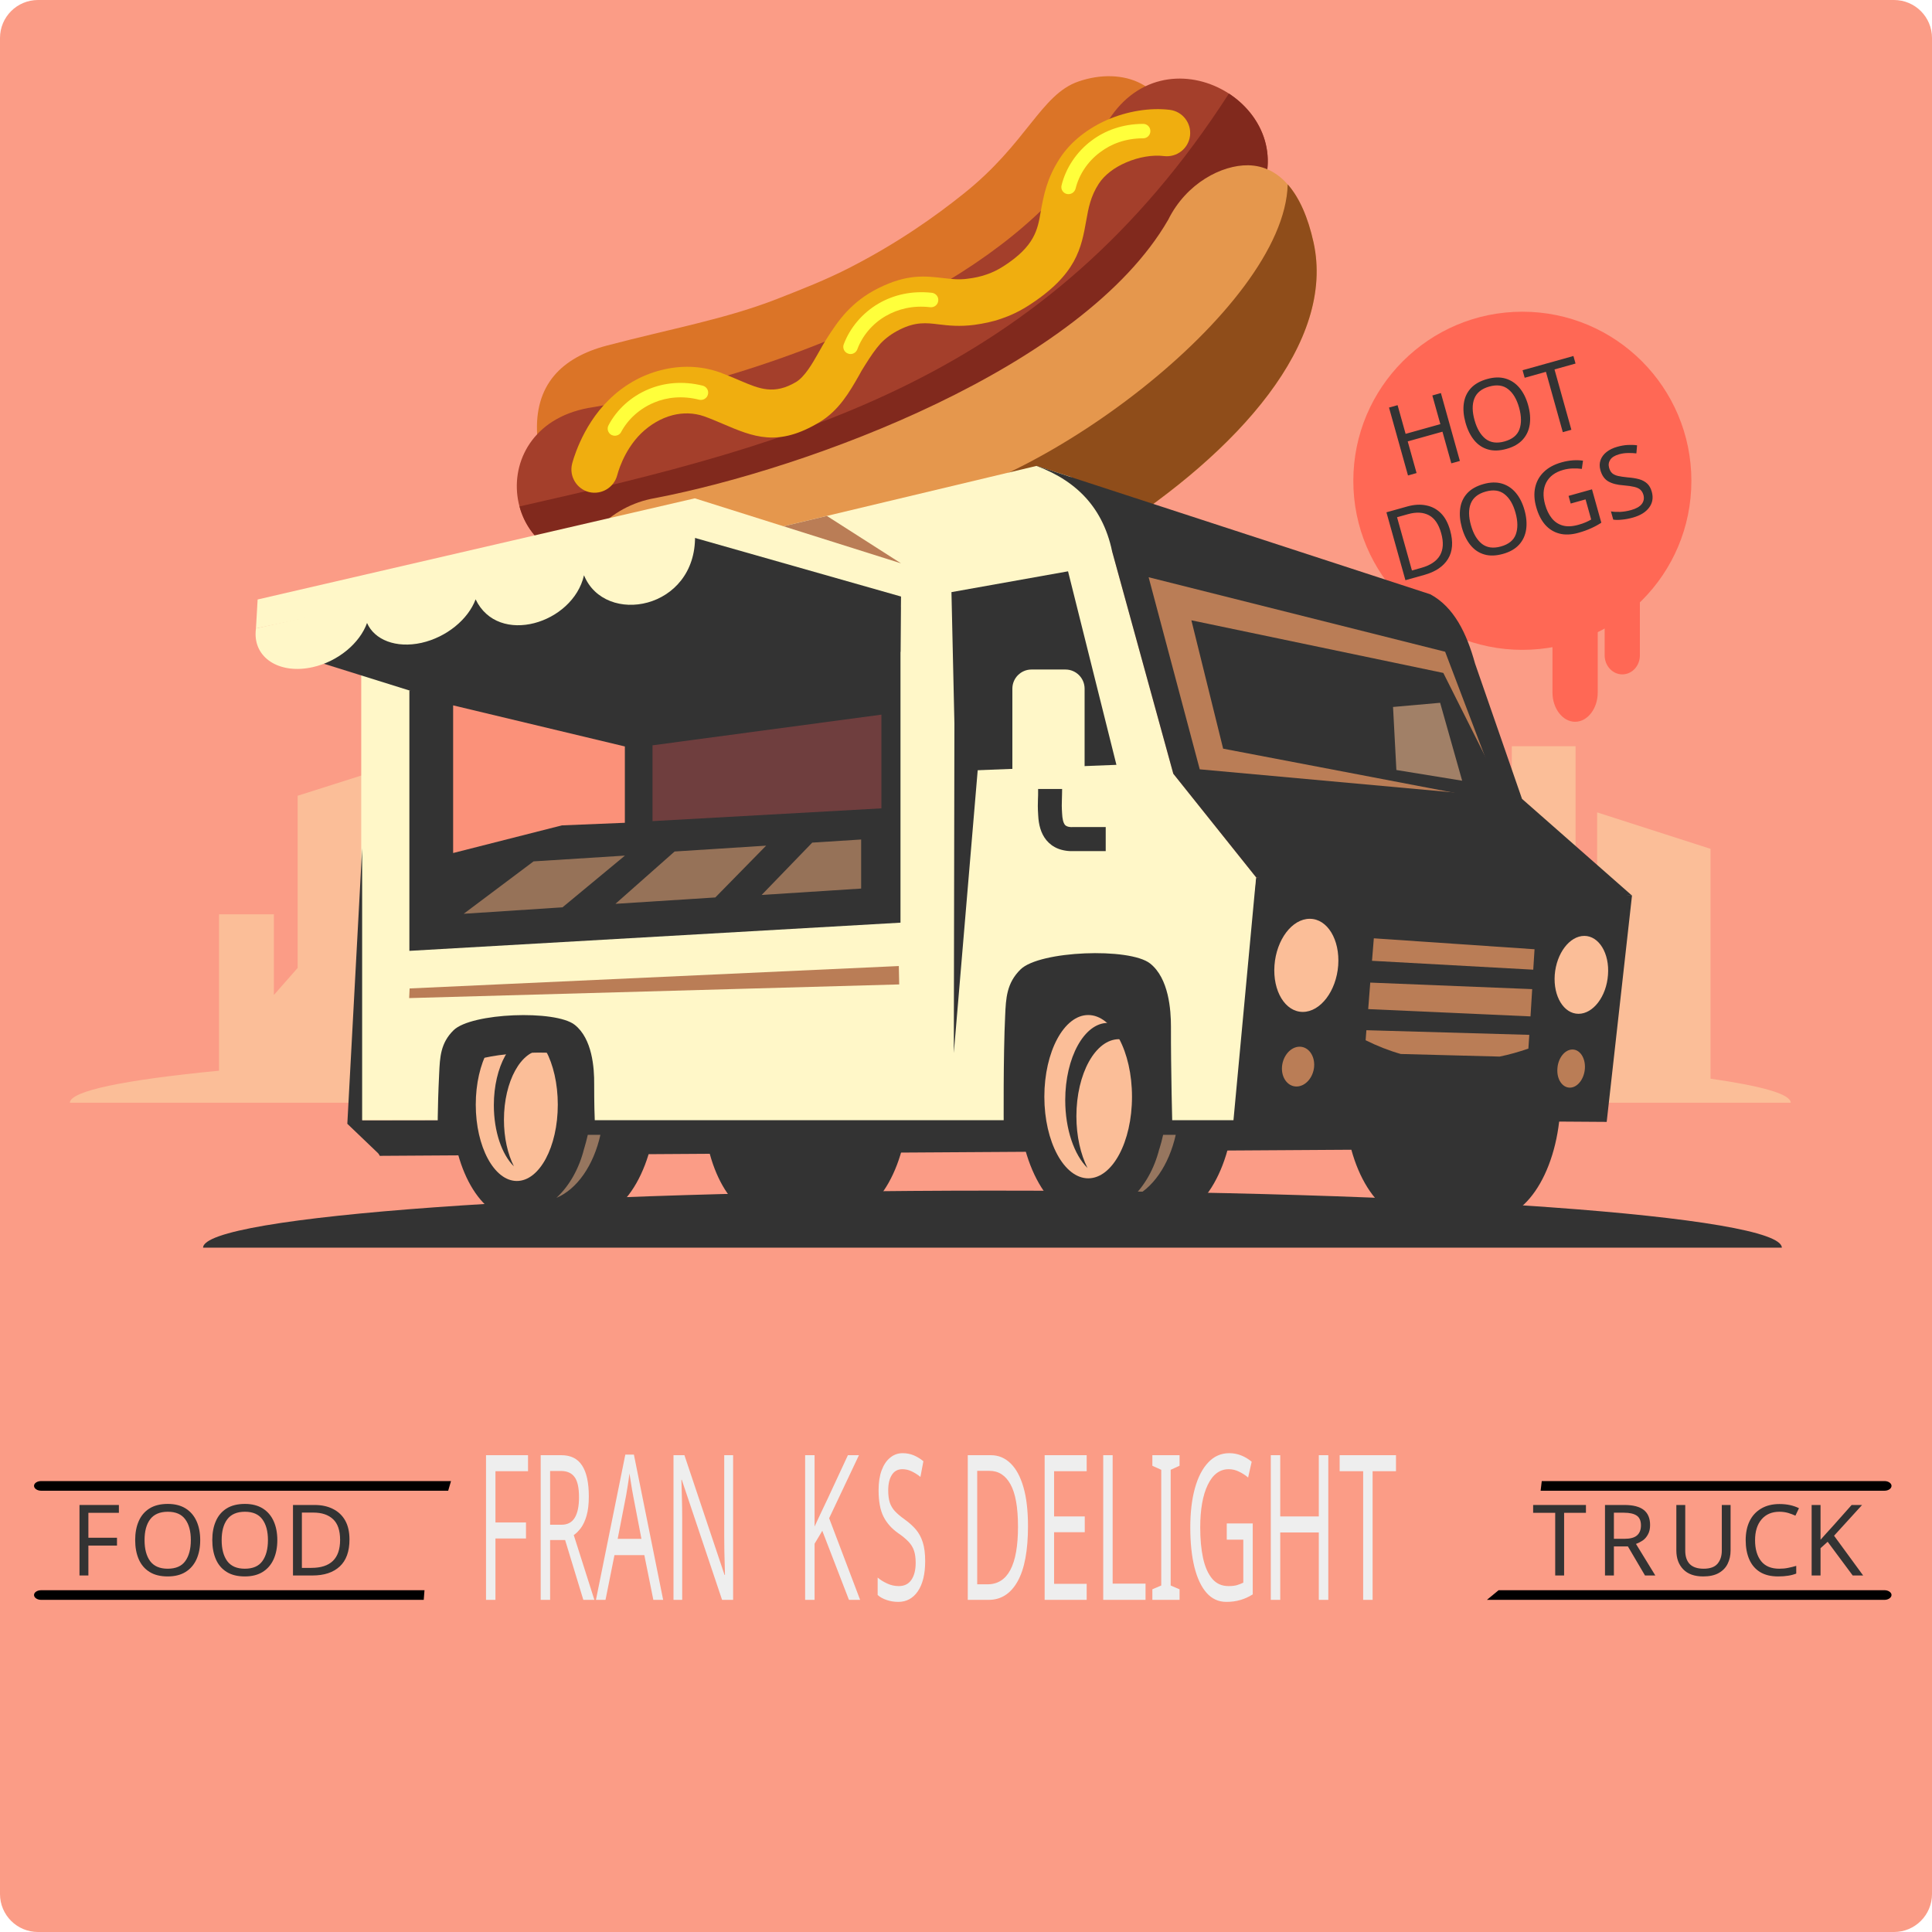
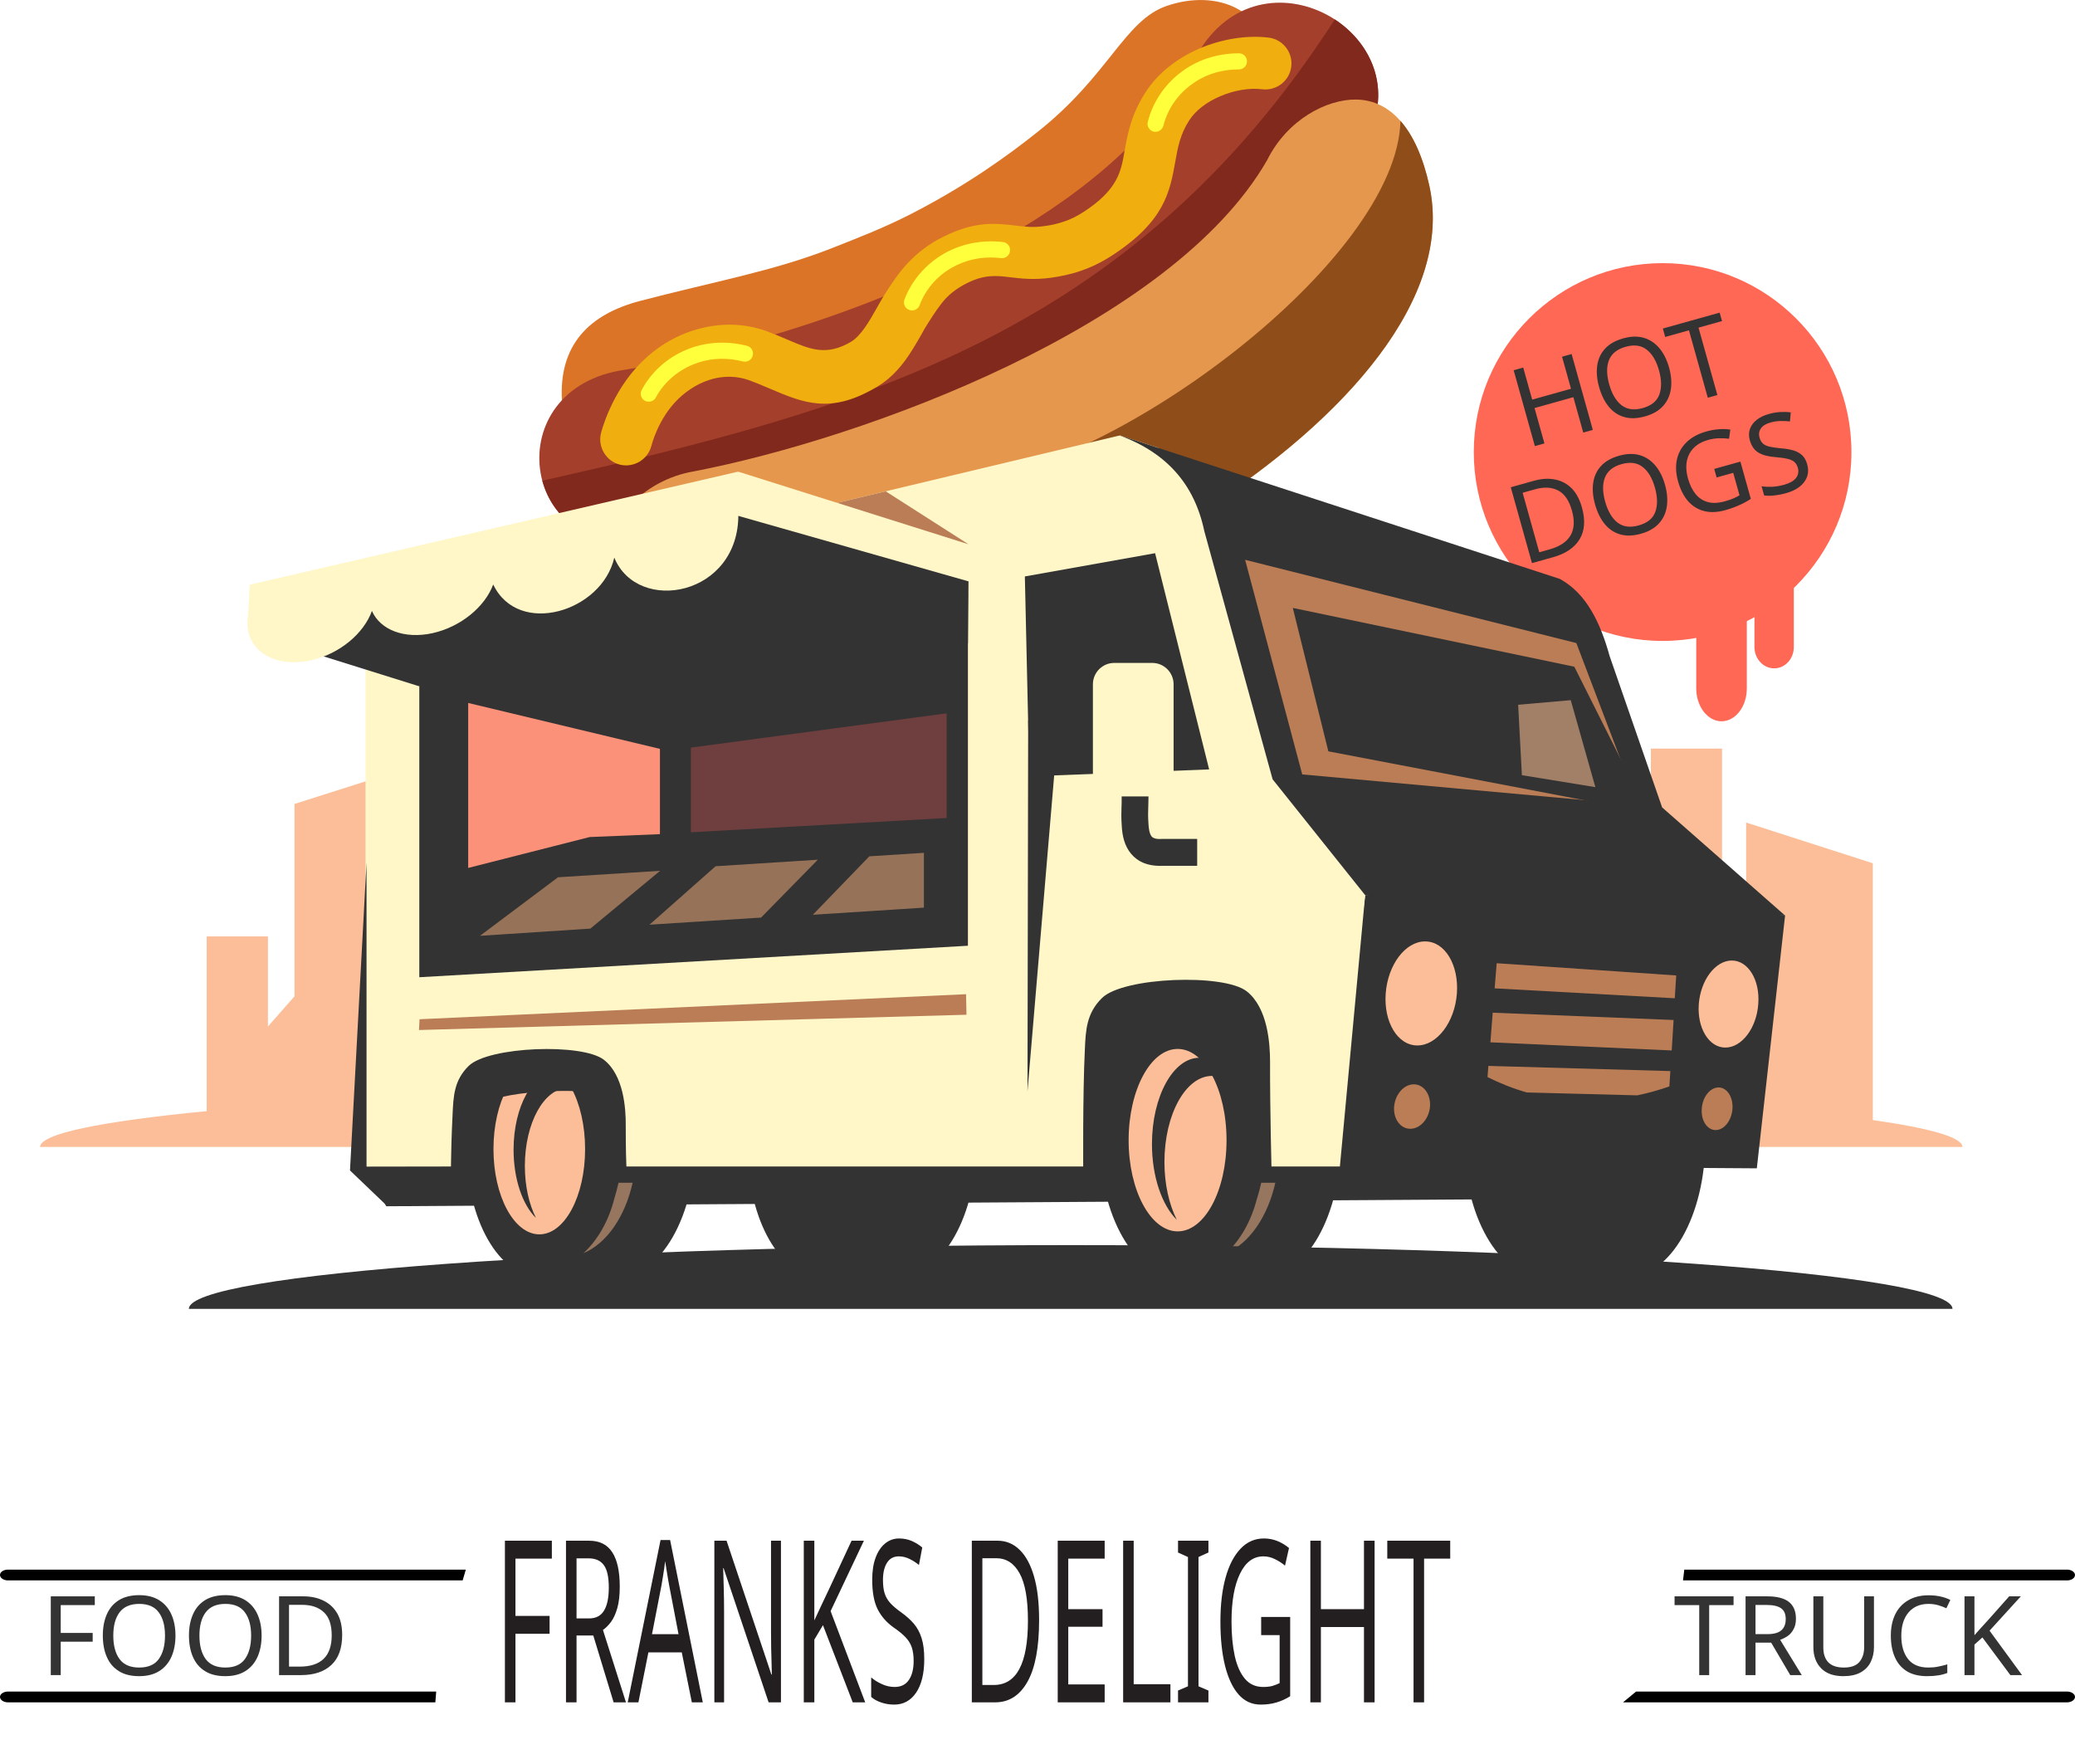
- <svg xmlns="http://www.w3.org/2000/svg" id="Layer_2" data-name="Layer 2" viewBox="0 0 254.37 254.37">
+ <svg xmlns="http://www.w3.org/2000/svg" id="Layer_2" data-name="Layer 2" viewBox="0 0 244.56 207.86">
  <defs>
    <style>
      .cls-1 {
-         letter-spacing: -.01em;
+         fill: #231f20;
+         font-family: Merriweather-Regular, Merriweather;
+         font-size: 26.67px;
      }

      .cls-2 {
+         letter-spacing: -.02em;
+       }
+ 
+       .cls-3 {
        fill: #e5974d;
      }

-       .cls-3 {
+       .cls-4 {
        fill: #ffff3b;
-       }
- 
-       .cls-4 {
-         fill: #fb9c86;
      }

      .cls-5 {
        fill: #f0ae0f;
      }

      .cls-6 {
        fill: #81291d;
      }

      .cls-7 {
        fill: #8f4d1a;
      }

      .cls-8 {
        fill: #db7427;
      }

      .cls-9 {
        fill: #a43f2b;
      }

      .cls-10 {
-         fill: #eee;
-         font-family: AdvocateSlabC65, 'Advocate Slab C65';
-         font-size: 26.67px;
+         fill: #fb9179;
+       }
+ 
+       .cls-10, .cls-11, .cls-12, .cls-13, .cls-14, .cls-15, .cls-16, .cls-17, .cls-18, .cls-19 {
+         fill-rule: evenodd;
      }

      .cls-11 {
-         font-family: AdvocateC55, 'Advocate C55';
-         font-size: 13px;
+         fill: #967258;
      }

-       .cls-11, .cls-12 {
+       .cls-12 {
+         fill: #96765f;
+       }
+ 
+       .cls-13 {
+         fill: #6f3e3e;
+       }
+ 
+       .cls-14 {
+         fill: #ff6855;
+       }
+ 
+       .cls-15, .cls-20 {
        fill: #333;
      }

-       .cls-13 {
-         fill: #fb9179;
-       }
- 
-       .cls-13, .cls-14, .cls-15, .cls-16, .cls-17, .cls-12, .cls-18, .cls-19, .cls-20, .cls-21 {
-         fill-rule: evenodd;
-       }
- 
-       .cls-14 {
-         fill: #967258;
-       }
- 
-       .cls-15 {
-         fill: #96765f;
-       }
- 
      .cls-16 {
-         fill: #6f3e3e;
+         fill: #ba7d56;
      }

      .cls-17 {
-         fill: #ff6855;
+         fill: #a18067;
      }

      .cls-18 {
-         fill: #ba7d56;
+         fill: #fff7c8;
      }

      .cls-19 {
-         fill: #a18067;
+         fill: #fbbe98;
      }

      .cls-20 {
-         fill: #fff7c8;
-       }
- 
-       .cls-21 {
-         fill: #fbbe98;
-       }
- 
-       .cls-22 {
-         letter-spacing: 0em;
-       }
- 
-       .cls-23 {
-         letter-spacing: 0em;
+         font-family: MerriweatherSans-Regular, 'Merriweather Sans';
+         font-size: 13px;
+         font-variation-settings: 'wght' 400;
      }
    </style>
  </defs>
  <g id="Layer_1-2" data-name="Layer 1">
-     <rect class="cls-4" width="254.37" height="254.37" rx="5" ry="5" />
-     <path class="cls-8" d="M70.73,57.34c-.44-6.71,3.27-10.29,9.17-11.84,8.56-2.25,15.64-3.49,22.49-6.17,3.15-1.24,6.34-2.47,9.56-4.13,6.22-3.19,11.17-6.69,14.91-9.69,8.35-6.64,10.18-13.08,15.13-14.78,5.83-2.02,12.12,.32,12.13,7.37,.05,32.57-79.91,68.54-83.38,39.24h0Z" />
-     <path class="cls-9" d="M80.23,73.54c-14.32,2.42-17.27-17.77-2.08-19.94,12.28-2.05,29.99-7.03,44.67-15.47,9.9-5.66,18.42-12.88,22.76-21.69,7.61-13.22,26.15-2.56,20.18,9.54-6.64,13.46-19.11,19.76-32.97,27.71-17.74,10.18-37.91,17.38-52.55,19.86h0Z" />
-     <path class="cls-6" d="M80.23,73.54c-6.49,1.1-10.64-2.44-11.83-6.86,37.01-8.37,69.27-16.89,93.4-54.36,4.22,2.76,6.71,8.05,3.95,13.66-6.64,13.46-19.11,19.76-32.97,27.71-17.74,10.18-37.91,17.38-52.55,19.86h0Z" />
-     <path class="cls-2" d="M75.91,76.78c-.3-5.17,4.32-10.18,10.34-11.2,20.16-3.88,56.29-17.11,67.56-36.65,2.39-4.83,7.07-7.22,10.52-7.17,4.24,.07,7.18,3.75,8.61,10.15,7.64,34.72-93.28,77.56-97.03,44.87h0Z" />
-     <path class="cls-7" d="M169.53,24.26c1.53,1.73,2.68,4.32,3.41,7.64,2.9,13.15-9.78,27.45-26.84,38.38-3.22-2.34-28.43-3.37-28.43-3.37,18.1-1.42,51.48-26.16,51.87-42.65h0Z" />
-     <path class="cls-5" d="M81.27,62.54c-.41,1.64-2.07,2.64-3.71,2.25-1.63-.41-2.64-2.07-2.24-3.71,0,0,1.17-4.85,4.83-8.42,1.91-1.9,4.32-3.29,6.9-3.93,2.51-.64,5.17-.61,7.73,.3,.92,.34,1.85,.73,2.75,1.12,2.47,1.05,4.39,1.86,7.29,.14,1.15-.71,2.12-2.39,2.96-3.88,.36-.63,.69-1.24,.93-1.61,.88-1.39,1.69-2.61,2.76-3.76,1.14-1.2,2.44-2.24,4.22-3.12,3.76-1.86,6.1-1.59,8.56-1.3,1.02,.12,2.05,.24,3.2,.07,.83-.1,1.63-.27,2.41-.54,.76-.25,1.51-.61,2.3-1.12,4.07-2.63,4.46-4.79,4.86-7.15,.39-2.13,.78-4.35,2.51-7.02,1.47-2.27,3.75-3.98,6.25-5.08,2.66-1.15,5.64-1.63,8.22-1.32,1.68,.2,2.88,1.73,2.68,3.41-.2,1.68-1.73,2.88-3.42,2.68-1.52-.19-3.35,.12-5.02,.85-1.49,.64-2.81,1.61-3.58,2.8-1.07,1.64-1.36,3.24-1.63,4.76-.66,3.71-1.27,7.17-7.57,11.24-1.25,.8-2.44,1.36-3.63,1.76-1.17,.41-2.34,.64-3.54,.81-1.93,.25-3.37,.1-4.76-.07-1.54-.19-2.98-.36-5.1,.71-1.05,.53-1.83,1.12-2.49,1.81-.69,.76-1.34,1.73-2.05,2.86-.34,.54-.58,.93-.8,1.36-1.24,2.17-2.63,4.59-5.15,6.12-5.52,3.34-8.71,1.98-12.83,.22-.71-.3-1.47-.63-2.41-.97-1.36-.47-2.78-.49-4.13-.15-1.52,.39-2.96,1.24-4.15,2.39-2.41,2.36-3.15,5.51-3.15,5.51h0Z" />
-     <path class="cls-21" d="M122.49,137.68c35.4,0,67.02,1.08,87.79,2.76v-33.48l14.93,4.8v30.26c6.76,.97,10.56,2.03,10.56,3.17H9.2c.02-1.56,7.25-3.02,19.64-4.22v-20.59h7.22v10.62l3.13-3.56v-22.67l11.61-3.69v38.29c19.52-1.07,44.48-1.69,71.69-1.69h0Zm76.56-39.43h8.39v20.79h-8.39v-20.79Z" />
-     <path class="cls-17" d="M200.44,41.04c12.28,0,22.25,9.96,22.25,22.27s-9.96,22.25-22.25,22.25-22.26-9.96-22.26-22.25,9.96-22.27,22.26-22.27h0Z" />
-     <path class="cls-12" d="M110.45,128.31c5.07,0,9.18,7.2,9.18,16.1s-4.02,15.91-9,16.08v.02h-.24l-8.81-.02h0c-.12,0-.24,.02-.37,.02-4.74,0-8.59-6.74-8.59-15.06s3.85-15.06,8.59-15.06c1.27,0,2.47,.49,3.56,1.36,1.56-2.15,3.52-3.42,5.68-3.42h0Z" />
-     <path class="cls-12" d="M153.35,128.31c5.07,0,9.18,7.2,9.18,16.1s-4.12,16.1-9.18,16.1-9.2-7.22-9.2-16.1,4.12-16.1,9.2-16.1h0Z" />
-     <path class="cls-12" d="M196.27,128.31c5.08,0,9.2,7.2,9.2,16.1s-4.12,16.1-9.2,16.1l-9.66-.02h0c-.13,0-.27,.02-.41,.02-5.07,0-9.18-7.22-9.18-16.1s4.12-16.1,9.18-16.1c1.86,0,3.59,.97,5.03,2.63,1.46-1.66,3.19-2.63,5.03-2.63h0Z" />
-     <path class="cls-12" d="M77.27,128.31c5.08,0,9.2,7.2,9.2,16.1s-4.12,16.1-9.2,16.1-9.18-7.22-9.18-16.1,4.12-16.1,9.18-16.1h0Z" />
-     <polygon class="cls-12" points="161.36 147.37 165.38 115.51 187.24 114.36 214.87 117.92 211.54 147.71 161.36 147.37" />
-     <polygon class="cls-12" points="200.95 147.25 47.56 147.49 50 152.18 197.46 151.25 200.95 147.25" />
-     <polygon class="cls-20" points="47.56 147.49 162.4 147.49 165.38 115.51 154.48 101.87 146.44 72.63 145.32 66.1 141 62.8 136.47 61.34 47.56 82.55 47.56 147.49" />
-     <path class="cls-12" d="M135.51,61.02l52.82,17.23c3.1,1.69,4.76,5.08,5.88,9.12l6.18,17.81,14.49,12.74-49.5-2.41-10.9-13.64-8.05-29.25c-1.32-6.3-5.32-9.79-10.93-11.61h0Z" />
-     <path class="cls-21" d="M208.59,123.22c1.93,0,3.34,2.3,3.12,5.13-.2,2.85-1.95,5.13-3.88,5.13s-3.34-2.29-3.13-5.13c.22-2.83,1.95-5.13,3.9-5.13h0Zm-36.14-2.25c2.32,0,3.98,2.75,3.74,6.13-.25,3.39-2.34,6.13-4.66,6.13s-3.98-2.75-3.73-6.13c.25-3.39,2.32-6.13,4.64-6.13h0Z" />
-     <polygon class="cls-18" points="157.96 101.29 151.23 76 190.27 85.81 197.52 104.89 157.96 101.29" />
-     <polygon class="cls-12" points="125.27 77.96 140.62 75.22 146.99 100.7 125.8 101.52 125.27 77.96" />
-     <path class="cls-20" d="M135.81,88.15h4.47c1.39,0,2.52,1.13,2.52,2.52v11.12c0,1.39-1.14,2.53-2.52,2.53h-4.47c-1.39,0-2.52-1.14-2.52-2.53v-11.12c0-1.39,1.13-2.52,2.52-2.52h0Z" />
-     <path class="cls-12" d="M139.84,103.87c0,.49-.02,.98-.03,1.42-.02,.53-.03,.92,.03,1.85,.03,.63,.14,1.17,.37,1.46,.19,.22,.56,.34,1.25,.29h4.12v3.17h-4.02c-1.81,.08-3-.49-3.79-1.44-.75-.92-1.02-2.07-1.08-3.27h0c-.07-1.03-.05-1.53-.03-2.17,.02-.27,.02-.58,.02-1.3h3.17Z" />
-     <polygon class="cls-12" points="53.9 90.92 53.9 125.19 118.56 121.48 118.56 79.93 53.9 90.92" />
-     <path class="cls-18" d="M180.88,123.54l-.24,2.96,21.23,1.17,.17-2.69-21.16-1.44Zm-.47,5.83l-.27,3.49,21.37,.96,.22-3.59-21.32-.86Zm-.51,6.27l-.1,1.32c1.51,.75,3.05,1.36,4.63,1.81l13.01,.34c1.25-.25,2.51-.61,3.79-1.05l.12-1.81-21.45-.61Z" />
-     <path class="cls-12" d="M57.63,149.11s-.05-2.83,.19-7.74c.1-2.17,.17-4.03,1.9-5.73,2.34-2.29,13.42-2.71,15.95-.71,2.32,1.83,2.58,5.71,2.56,7.78,0,5.13,.19,6.78,.19,6.78l-20.77-.37Z" />
-     <path class="cls-12" d="M74.54,135.54c1.3,2.66,2.1,6.12,2.1,9.9,0,8.32-3.85,15.06-8.59,15.06s-8.59-6.74-8.59-15.06c0-3.78,.8-7.24,2.1-9.9h12.98Z" />
-     <polygon class="cls-12" points="68.42 160.48 77.45 160.5 77.84 156.6 72 155.6 68.42 160.48" />
-     <path class="cls-21" d="M68.05,135.39c2.98,0,5.39,4.49,5.39,10.05s-2.41,10.05-5.39,10.05-5.41-4.49-5.41-10.05,2.42-10.05,5.41-10.05h0Z" />
-     <polygon class="cls-20" points="91.48 65.61 118.63 74.17 118.63 78.54 90.67 70.74 91.48 65.61" />
-     <path class="cls-12" d="M132.15,148.32s-.07-9.34,.19-14.59c.1-2.3,.19-4.3,2.03-6.1,2.51-2.46,14.35-2.9,17.05-.78,2.47,1.95,2.75,6.12,2.75,8.32-.02,5.49,.19,13.55,.19,13.55l-22.2-.41Z" />
-     <path class="cls-12" d="M143.28,128.31c5.07,0,9.18,7.2,9.18,16.1s-4.12,16.1-9.18,16.1-9.2-7.22-9.2-16.1,4.12-16.1,9.2-16.1h0Z" />
-     <polygon class="cls-12" points="143.69 160.48 153.35 160.5 153.74 156.33 147.5 155.26 143.69 160.48" />
-     <path class="cls-21" d="M143.28,133.64c3.19,0,5.76,4.81,5.76,10.76s-2.58,10.74-5.76,10.74-5.78-4.81-5.78-10.74,2.59-10.76,5.78-10.76h0Z" />
-     <polygon class="cls-12" points="37.85 85.89 54.83 91.2 118.56 85.82 118.63 78.54 90.99 70.68 37.14 82.03 37.85 85.89" />
-     <polygon class="cls-20" points="33.92 78.93 91.48 65.61 91.52 70.54 33.7 82.74 33.92 78.93" />
-     <polygon class="cls-13" points="59.66 112.31 59.66 92.87 82.27 98.28 82.27 108.33 73.98 108.67 59.66 112.31" />
-     <polygon class="cls-12" points="190.03 88.6 156.86 81.67 161.04 98.57 198.64 105.75 190.03 88.6" />
-     <polygon class="cls-19" points="189.61 92.53 192.51 102.79 183.85 101.38 183.41 93.08 189.61 92.53" />
-     <polygon class="cls-18" points="103.16 69.29 118.63 74.17 108.87 67.93 103.16 69.29" />
-     <polygon class="cls-12" points="47.68 147.49 47.68 111.68 45.73 147.96 50.14 152.18 47.68 147.49" />
-     <path class="cls-15" d="M152.64,151.25c-.66,2.64-1.95,4.9-3.62,6.46,2.71-1.15,4.88-4.29,5.78-8.3h-1.66c-.14,.63-.3,1.25-.49,1.85h0Zm-75.74,0c-.66,2.64-1.95,4.9-3.64,6.46,2.73-1.15,4.9-4.29,5.79-8.3h-1.66c-.14,.63-.31,1.25-.49,1.85h0Z" />
-     <path class="cls-12" d="M70.07,136.34c1.49,0,2.83,1.17,3.74,3.02-.71-.69-1.53-1.1-2.41-1.1-2.78,0-5.05,4.1-5.05,9.17,0,2.36,.49,4.51,1.31,6.13-1.58-1.54-2.64-4.58-2.64-8.05,0-5.07,2.27-9.17,5.05-9.17h0Z" />
-     <path class="cls-12" d="M145.84,134.68c1.64,0,3.13,1.3,4.15,3.36-.78-.78-1.7-1.22-2.66-1.22-3.1,0-5.61,4.54-5.61,10.15,0,2.63,.56,5.02,1.46,6.81-1.74-1.71-2.93-5.08-2.93-8.93,0-5.61,2.51-10.17,5.59-10.17h0Z" />
-     <path class="cls-12" d="M130.66,156.76c57.39,0,103.92,3.35,103.94,7.51H26.74c.02-4.15,46.53-7.51,103.92-7.51h0Z" />
-     <path class="cls-20" d="M48.33,82.01c-.95,2.66-3.8,5.08-7.17,5.83-4.15,.93-7.51-1.02-7.51-4.35,0-.25,.02-.51,.05-.75,19.25-4.3,38.52-8.62,57.76-12.93,.03,.24,.05,.47,.05,.73,.15,9.76-11.88,11.93-14.62,5.2-1.44,6.37-11.3,9.39-14.27,3.17-.98,2.63-3.81,4.98-7.13,5.73-3.35,.74-6.2-.39-7.17-2.63h0Z" />
-     <polygon class="cls-16" points="85.91 108.11 85.91 98.13 116.05 94.09 116.05 106.43 85.91 108.11" />
-     <polygon class="cls-12" points="125.66 94.91 125.58 138.64 128.8 100.53 125.66 94.91" />
-     <path class="cls-12" d="M62.39,139.66s1.9-.75,5.9-.98c4-.25,5.41,.08,5.41,.08l-1.98-3.02s-3.74-.88-4.17-.85c-.44,.03-3.3,.19-3.56,.51-.25,.32-1.59,4.25-1.59,4.25h0Z" />
-     <polygon class="cls-18" points="53.93 130.14 118.34 127.19 118.39 129.61 53.87 131.41 53.93 130.14" />
-     <path class="cls-18" d="M171.11,137.81c1.17,0,2.02,1.19,1.91,2.63-.12,1.44-1.15,2.61-2.32,2.61s-2.02-1.17-1.91-2.61c.12-1.44,1.15-2.63,2.32-2.63h0Z" />
-     <path class="cls-18" d="M207.03,138.18c1,0,1.73,1.13,1.64,2.51-.1,1.39-.98,2.51-1.98,2.51s-1.75-1.12-1.64-2.51c.08-1.37,.97-2.51,1.98-2.51h0Z" />
-     <path d="M5.42,196.27c-.52,0-.94-.29-.94-.64s.42-.63,.94-.63H59.38l-.37,1.27H5.42Zm197.57-1.27h45.13c.5,0,.92,.29,.92,.63,0,.36-.42,.64-.92,.64h-45.28l.15-1.27ZM5.42,210.64c-.52,0-.94-.29-.94-.64s.42-.63,.94-.63H55.89l-.1,1.27H5.42Zm191.89-1.27h50.81c.5,0,.92,.29,.92,.63s-.42,.64-.92,.64h-52.35l1.54-1.27Z" />
-     <path class="cls-17" d="M204.4,81.01l5.96,1.98v8.18c0,2.12-1.34,3.86-2.98,3.86h0c-1.64,0-2.98-1.75-2.98-3.86v-10.17Z" />
-     <path class="cls-17" d="M211.27,76.67l4.64,1.29v8.32c0,1.39-1.03,2.51-2.32,2.51h0c-1.27,0-2.32-1.12-2.32-2.51v-9.61Z" />
-     <path class="cls-3" d="M141.61,24.84c-.14,.51-.64,.81-1.15,.7-.51-.12-.83-.64-.69-1.15,.54-2.2,1.91-4.36,3.95-5.88,1.78-1.34,4.08-2.19,6.79-2.2,.53,0,.95,.42,.95,.95s-.42,.95-.95,.95c-2.27,0-4.19,.71-5.66,1.83-1.68,1.24-2.8,3-3.24,4.81h0Zm-59.82,32.03c-.24,.46-.81,.63-1.29,.39-.46-.25-.63-.83-.37-1.29,1.07-2.02,2.91-3.75,5.27-4.73,2.05-.85,4.49-1.12,7.13-.46,.51,.14,.81,.64,.68,1.15-.12,.51-.64,.81-1.15,.7-2.2-.56-4.24-.34-5.93,.37-1.93,.8-3.46,2.22-4.34,3.86h0Zm31.08-10.86c-.19,.49-.75,.73-1.22,.54-.49-.17-.75-.73-.56-1.22,.8-2.13,2.41-4.1,4.59-5.37,1.93-1.12,4.32-1.71,7.02-1.41,.53,.07,.9,.54,.83,1.05-.05,.53-.52,.9-1.05,.85-2.25-.27-4.24,.22-5.85,1.15-1.8,1.03-3.12,2.66-3.76,4.41h0Z" />
-     <polygon class="cls-14" points="61.05 120.31 70.25 113.41 82.28 112.65 74.06 119.46 61.05 120.31" />
-     <polygon class="cls-14" points="81.03 119 88.82 112.11 100.87 111.34 94.18 118.16 81.03 119" />
-     <polygon class="cls-14" points="100.28 117.83 106.94 110.94 113.38 110.53 113.38 116.99 100.28 117.83" />
-     <text class="cls-10" transform="translate(62.64 210.64) scale(.52 1)">
-       <tspan x="0" y="0">FRAN</tspan>
-       <tspan class="cls-1" x="80.8" y="0">K</tspan>
-       <tspan x="100.4" y="0">S DELIGHT</tspan>
+     <path class="cls-8" d="M66.24,47.31c-.44-6.71,3.27-10.29,9.17-11.84,8.56-2.25,15.64-3.49,22.49-6.17,3.15-1.24,6.34-2.47,9.56-4.13,6.22-3.19,11.17-6.69,14.91-9.69,8.35-6.64,10.18-13.08,15.13-14.78,5.83-2.02,12.12,.32,12.13,7.37,.05,32.57-79.91,68.54-83.38,39.24h0Z" />
+     <path class="cls-9" d="M75.75,63.51c-14.32,2.42-17.27-17.77-2.08-19.94,12.28-2.05,29.99-7.03,44.67-15.47,9.9-5.66,18.42-12.88,22.76-21.69,7.61-13.22,26.15-2.56,20.18,9.54-6.64,13.46-19.11,19.76-32.97,27.71-17.74,10.18-37.91,17.38-52.55,19.86h0Z" />
+     <path class="cls-6" d="M75.75,63.51c-6.49,1.1-10.64-2.44-11.83-6.86,37.01-8.37,69.27-16.89,93.4-54.36,4.22,2.76,6.71,8.05,3.95,13.66-6.64,13.46-19.11,19.76-32.97,27.71-17.74,10.18-37.91,17.38-52.55,19.86h0Z" />
+     <path class="cls-3" d="M71.43,66.75c-.3-5.17,4.32-10.18,10.34-11.2,20.16-3.88,56.29-17.11,67.56-36.65,2.39-4.83,7.07-7.22,10.52-7.17,4.24,.07,7.18,3.75,8.61,10.15,7.64,34.72-93.28,77.56-97.03,44.87h0Z" />
+     <path class="cls-7" d="M165.05,14.23c1.53,1.73,2.68,4.32,3.41,7.64,2.9,13.15-9.78,27.45-26.84,38.38-3.22-2.34-28.43-3.37-28.43-3.37,18.1-1.42,51.48-26.16,51.87-42.65h0Z" />
+     <path class="cls-5" d="M76.78,52.51c-.41,1.64-2.07,2.64-3.71,2.25-1.63-.41-2.64-2.07-2.24-3.71,0,0,1.17-4.85,4.83-8.42,1.91-1.9,4.32-3.29,6.9-3.93,2.51-.64,5.17-.61,7.73,.3,.92,.34,1.85,.73,2.75,1.12,2.47,1.05,4.39,1.86,7.29,.14,1.15-.71,2.12-2.39,2.96-3.88,.36-.63,.69-1.24,.93-1.61,.88-1.39,1.69-2.61,2.76-3.76,1.14-1.2,2.44-2.24,4.22-3.12,3.76-1.86,6.1-1.59,8.56-1.3,1.02,.12,2.05,.24,3.2,.07,.83-.1,1.63-.27,2.41-.54,.76-.25,1.51-.61,2.3-1.12,4.07-2.63,4.46-4.79,4.86-7.15,.39-2.13,.78-4.35,2.51-7.02,1.47-2.27,3.75-3.98,6.25-5.08,2.66-1.15,5.64-1.63,8.22-1.32,1.68,.2,2.88,1.73,2.68,3.41-.2,1.68-1.73,2.88-3.42,2.68-1.52-.19-3.35,.12-5.02,.85-1.49,.64-2.81,1.61-3.58,2.8-1.07,1.64-1.36,3.24-1.63,4.76-.66,3.71-1.27,7.17-7.57,11.24-1.25,.8-2.44,1.36-3.63,1.76-1.17,.41-2.34,.64-3.54,.81-1.93,.25-3.37,.1-4.76-.07-1.54-.19-2.98-.36-5.1,.71-1.05,.53-1.83,1.12-2.49,1.81-.69,.76-1.34,1.73-2.05,2.86-.34,.54-.58,.93-.8,1.36-1.24,2.17-2.63,4.59-5.15,6.12-5.52,3.34-8.71,1.98-12.83,.22-.71-.3-1.47-.63-2.41-.97-1.36-.47-2.78-.49-4.13-.15-1.52,.39-2.96,1.24-4.15,2.39-2.41,2.36-3.15,5.51-3.15,5.51h0Z" />
+     <path class="cls-19" d="M118.01,127.65c35.4,0,67.02,1.08,87.79,2.76v-33.48l14.93,4.8v30.26c6.76,.97,10.56,2.03,10.56,3.17H4.72c.02-1.56,7.25-3.02,19.64-4.22v-20.59h7.22v10.62l3.13-3.56v-22.67l11.61-3.69v38.29c19.52-1.07,44.48-1.69,71.69-1.69h0Zm76.56-39.43h8.39v20.79h-8.39v-20.79Z" />
+     <path class="cls-14" d="M195.96,31.01c12.28,0,22.25,9.96,22.25,22.27s-9.96,22.25-22.25,22.25-22.26-9.96-22.26-22.25,9.96-22.27,22.26-22.27h0Z" />
+     <path class="cls-15" d="M105.96,118.28c5.07,0,9.18,7.2,9.18,16.1s-4.02,15.91-9,16.08v.02h-.24l-8.81-.02h0c-.12,0-.24,.02-.37,.02-4.74,0-8.59-6.74-8.59-15.06s3.85-15.06,8.59-15.06c1.27,0,2.47,.49,3.56,1.36,1.56-2.15,3.52-3.42,5.68-3.42h0Z" />
+     <path class="cls-15" d="M148.87,118.28c5.07,0,9.18,7.2,9.18,16.1s-4.12,16.1-9.18,16.1-9.2-7.22-9.2-16.1,4.12-16.1,9.2-16.1h0Z" />
+     <path class="cls-15" d="M191.79,118.28c5.08,0,9.2,7.2,9.2,16.1s-4.12,16.1-9.2,16.1l-9.66-.02h0c-.13,0-.27,.02-.41,.02-5.07,0-9.18-7.22-9.18-16.1s4.12-16.1,9.18-16.1c1.86,0,3.59,.97,5.03,2.63,1.46-1.66,3.19-2.63,5.03-2.63h0Z" />
+     <path class="cls-15" d="M72.79,118.28c5.08,0,9.2,7.2,9.2,16.1s-4.12,16.1-9.2,16.1-9.18-7.22-9.18-16.1,4.12-16.1,9.18-16.1h0Z" />
+     <polygon class="cls-15" points="156.88 137.34 160.9 105.48 182.76 104.33 210.39 107.89 207.06 137.68 156.88 137.34" />
+     <polygon class="cls-15" points="196.47 137.22 43.08 137.46 45.52 142.15 192.97 141.22 196.47 137.22" />
+     <polygon class="cls-18" points="43.08 137.46 157.92 137.46 160.9 105.48 150 91.84 141.95 62.6 140.84 56.07 136.51 52.77 131.99 51.31 43.08 72.52 43.08 137.46" />
+     <path class="cls-15" d="M131.02,50.99l52.82,17.23c3.1,1.69,4.76,5.08,5.88,9.12l6.18,17.81,14.49,12.74-49.5-2.41-10.9-13.64-8.05-29.25c-1.32-6.3-5.32-9.79-10.93-11.61h0Z" />
+     <path class="cls-19" d="M204.11,113.19c1.93,0,3.34,2.3,3.12,5.13-.2,2.85-1.95,5.13-3.88,5.13s-3.34-2.29-3.13-5.13c.22-2.83,1.95-5.13,3.9-5.13h0Zm-36.14-2.25c2.32,0,3.98,2.75,3.74,6.13-.25,3.39-2.34,6.13-4.66,6.13s-3.98-2.75-3.73-6.13c.25-3.39,2.32-6.13,4.64-6.13h0Z" />
+     <polygon class="cls-16" points="153.48 91.26 146.75 65.97 185.79 75.78 193.04 94.86 153.48 91.26" />
+     <polygon class="cls-15" points="120.79 67.93 136.14 65.19 142.51 90.67 121.32 91.49 120.79 67.93" />
+     <path class="cls-18" d="M131.33,78.12h4.47c1.39,0,2.52,1.13,2.52,2.52v11.12c0,1.39-1.14,2.53-2.52,2.53h-4.47c-1.39,0-2.52-1.14-2.52-2.53v-11.12c0-1.39,1.13-2.52,2.52-2.52h0Z" />
+     <path class="cls-15" d="M135.36,93.84c0,.49-.02,.98-.03,1.42-.02,.53-.03,.92,.03,1.85,.03,.63,.14,1.17,.37,1.46,.19,.22,.56,.34,1.25,.29h4.12v3.17h-4.02c-1.81,.08-3-.49-3.79-1.44-.75-.92-1.02-2.07-1.08-3.27h0c-.07-1.03-.05-1.53-.03-2.17,.02-.27,.02-.58,.02-1.3h3.17Z" />
+     <polygon class="cls-15" points="49.42 80.89 49.42 115.16 114.08 111.45 114.08 69.9 49.42 80.89" />
+     <path class="cls-16" d="M176.4,113.51l-.24,2.96,21.23,1.17,.17-2.69-21.16-1.44Zm-.47,5.83l-.27,3.49,21.37,.96,.22-3.59-21.32-.86Zm-.51,6.27l-.1,1.32c1.51,.75,3.05,1.36,4.63,1.81l13.01,.34c1.25-.25,2.51-.61,3.79-1.05l.12-1.81-21.45-.61Z" />
+     <path class="cls-15" d="M53.15,139.08s-.05-2.83,.19-7.74c.1-2.17,.17-4.03,1.9-5.73,2.34-2.29,13.42-2.71,15.95-.71,2.32,1.83,2.58,5.71,2.56,7.78,0,5.13,.19,6.78,.19,6.78l-20.77-.37Z" />
+     <path class="cls-15" d="M70.06,125.51c1.3,2.66,2.1,6.12,2.1,9.9,0,8.32-3.85,15.06-8.59,15.06s-8.59-6.74-8.59-15.06c0-3.78,.8-7.24,2.1-9.9h12.98Z" />
+     <polygon class="cls-15" points="63.94 150.45 72.97 150.47 73.36 146.57 67.52 145.57 63.94 150.45" />
+     <path class="cls-19" d="M63.57,125.36c2.98,0,5.39,4.49,5.39,10.05s-2.41,10.05-5.39,10.05-5.41-4.49-5.41-10.05,2.42-10.05,5.41-10.05h0Z" />
+     <polygon class="cls-18" points="87 55.58 114.15 64.14 114.15 68.51 86.19 60.72 87 55.58" />
+     <path class="cls-15" d="M127.67,138.29s-.07-9.34,.19-14.59c.1-2.3,.19-4.3,2.03-6.1,2.51-2.46,14.35-2.9,17.05-.78,2.47,1.95,2.75,6.12,2.75,8.32-.02,5.49,.19,13.55,.19,13.55l-22.2-.41Z" />
+     <path class="cls-15" d="M138.8,118.28c5.07,0,9.18,7.2,9.18,16.1s-4.12,16.1-9.18,16.1-9.2-7.22-9.2-16.1,4.12-16.1,9.2-16.1h0Z" />
+     <polygon class="cls-15" points="139.21 150.45 148.87 150.47 149.26 146.3 143.02 145.23 139.21 150.45" />
+     <path class="cls-19" d="M138.8,123.61c3.19,0,5.76,4.81,5.76,10.76s-2.58,10.74-5.76,10.74-5.78-4.81-5.78-10.74,2.59-10.76,5.78-10.76h0Z" />
+     <polygon class="cls-15" points="33.37 75.86 50.35 81.17 114.08 75.8 114.15 68.51 86.51 60.65 32.66 72 33.37 75.86" />
+     <polygon class="cls-18" points="29.44 68.9 87 55.58 87.04 60.51 29.22 72.71 29.44 68.9" />
+     <polygon class="cls-10" points="55.18 102.28 55.18 82.84 77.78 88.25 77.78 98.3 69.5 98.64 55.18 102.28" />
+     <polygon class="cls-15" points="185.55 78.57 152.37 71.64 156.56 88.54 194.16 95.72 185.55 78.57" />
+     <polygon class="cls-17" points="185.13 82.51 188.03 92.76 179.37 91.35 178.93 83.05 185.13 82.51" />
+     <polygon class="cls-16" points="98.68 59.26 114.15 64.14 104.39 57.9 98.68 59.26" />
+     <polygon class="cls-15" points="43.2 137.46 43.2 101.65 41.25 137.93 45.66 142.15 43.2 137.46" />
+     <path class="cls-12" d="M148.15,141.22c-.66,2.64-1.95,4.9-3.62,6.46,2.71-1.15,4.88-4.29,5.78-8.3h-1.66c-.14,.63-.3,1.25-.49,1.85h0Zm-75.74,0c-.66,2.64-1.95,4.9-3.64,6.46,2.73-1.15,4.9-4.29,5.79-8.3h-1.66c-.14,.63-.31,1.25-.49,1.85h0Z" />
+     <path class="cls-15" d="M65.58,126.31c1.49,0,2.83,1.17,3.74,3.02-.71-.69-1.53-1.1-2.41-1.1-2.78,0-5.05,4.1-5.05,9.17,0,2.36,.49,4.51,1.31,6.13-1.58-1.54-2.64-4.58-2.64-8.05,0-5.07,2.27-9.17,5.05-9.17h0Z" />
+     <path class="cls-15" d="M141.36,124.65c1.64,0,3.13,1.3,4.15,3.36-.78-.78-1.7-1.22-2.66-1.22-3.1,0-5.61,4.54-5.61,10.15,0,2.63,.56,5.02,1.46,6.81-1.74-1.71-2.93-5.08-2.93-8.93,0-5.61,2.51-10.17,5.59-10.17h0Z" />
+     <path class="cls-15" d="M126.18,146.73c57.39,0,103.92,3.35,103.94,7.51H22.26c.02-4.15,46.53-7.51,103.92-7.51h0Z" />
+     <path class="cls-18" d="M43.84,71.98c-.95,2.66-3.8,5.08-7.17,5.83-4.15,.93-7.51-1.02-7.51-4.35,0-.25,.02-.51,.05-.75,19.25-4.3,38.52-8.62,57.76-12.93,.03,.24,.05,.47,.05,.73,.15,9.76-11.88,11.93-14.62,5.2-1.44,6.37-11.3,9.39-14.27,3.17-.98,2.63-3.81,4.98-7.13,5.73-3.35,.74-6.2-.39-7.17-2.63h0Z" />
+     <polygon class="cls-13" points="81.43 98.08 81.43 88.1 111.57 84.06 111.57 96.4 81.43 98.08" />
+     <polygon class="cls-15" points="121.18 84.88 121.1 128.61 124.32 90.5 121.18 84.88" />
+     <path class="cls-15" d="M57.91,129.63s1.9-.75,5.9-.98c4-.25,5.41,.08,5.41,.08l-1.98-3.02s-3.74-.88-4.17-.85c-.44,.03-3.3,.19-3.56,.51-.25,.32-1.59,4.25-1.59,4.25h0Z" />
+     <polygon class="cls-16" points="49.45 120.11 113.86 117.16 113.91 119.58 49.38 121.38 49.45 120.11" />
+     <path class="cls-16" d="M166.63,127.78c1.17,0,2.02,1.19,1.91,2.63-.12,1.44-1.15,2.61-2.32,2.61s-2.02-1.17-1.91-2.61c.12-1.44,1.15-2.63,2.32-2.63h0Z" />
+     <path class="cls-16" d="M202.55,128.15c1,0,1.73,1.13,1.64,2.51-.1,1.39-.98,2.51-1.98,2.51s-1.75-1.12-1.64-2.51c.08-1.37,.97-2.51,1.98-2.51h0Z" />
+     <path d="M.94,186.24c-.52,0-.94-.29-.94-.64s.42-.63,.94-.63H54.9l-.37,1.27H.94Zm197.57-1.27h45.13c.5,0,.92,.29,.92,.63,0,.36-.42,.64-.92,.64h-45.28l.15-1.27ZM.94,200.61c-.52,0-.94-.29-.94-.64s.42-.63,.94-.63H51.41l-.1,1.27H.94Zm191.89-1.27h50.81c.5,0,.92,.29,.92,.63s-.42,.64-.92,.64h-52.35l1.54-1.27Z" />
+     <path class="cls-14" d="M199.92,70.98l5.96,1.98v8.18c0,2.12-1.34,3.86-2.98,3.86h0c-1.64,0-2.98-1.75-2.98-3.86v-10.17Z" />
+     <path class="cls-14" d="M206.78,66.64l4.64,1.29v8.32c0,1.39-1.03,2.51-2.32,2.51h0c-1.27,0-2.32-1.12-2.32-2.51v-9.61Z" />
+     <path class="cls-4" d="M137.12,14.81c-.14,.51-.64,.81-1.15,.7-.51-.12-.83-.64-.69-1.15,.54-2.2,1.91-4.36,3.95-5.88,1.78-1.34,4.08-2.19,6.79-2.2,.53,0,.95,.42,.95,.95s-.42,.95-.95,.95c-2.27,0-4.19,.71-5.66,1.83-1.68,1.24-2.8,3-3.24,4.81h0Zm-59.82,32.03c-.24,.46-.81,.63-1.29,.39-.46-.25-.63-.83-.37-1.29,1.07-2.02,2.91-3.75,5.27-4.73,2.05-.85,4.49-1.12,7.13-.46,.51,.14,.81,.64,.68,1.15-.12,.51-.64,.81-1.15,.7-2.2-.56-4.24-.34-5.93,.37-1.93,.8-3.46,2.22-4.34,3.86h0Zm31.08-10.86c-.19,.49-.75,.73-1.22,.54-.49-.17-.75-.73-.56-1.22,.8-2.13,2.41-4.1,4.59-5.37,1.93-1.12,4.32-1.71,7.02-1.41,.53,.07,.9,.54,.83,1.05-.05,.53-.52,.9-1.05,.85-2.25-.27-4.24,.22-5.85,1.15-1.8,1.03-3.12,2.66-3.76,4.41h0Z" />
+     <polygon class="cls-11" points="56.57 110.28 65.77 103.38 77.8 102.62 69.58 109.43 56.57 110.28" />
+     <polygon class="cls-11" points="76.55 108.97 84.34 102.08 96.39 101.31 89.7 108.13 76.55 108.97" />
+     <polygon class="cls-11" points="95.8 107.8 102.46 100.91 108.89 100.5 108.89 106.96 95.8 107.8" />
+     <text class="cls-1" transform="translate(58.16 200.61) scale(.52 1)">
+       <tspan x="0" y="0">FRANKS DELIGHT</tspan>
    </text>
-     <text class="cls-11" transform="translate(201.73 207.43)">
-       <tspan x="0" y="0">T</tspan>
-       <tspan class="cls-22" x="8.32" y="0">R</tspan>
-       <tspan class="cls-23" x="17.81" y="0">UCK</tspan>
+     <text class="cls-20" transform="translate(197.24 197.4)">
+       <tspan x="0" y="0">TRUCK</tspan>
    </text>
-     <text class="cls-11" transform="translate(9.2 207.43)">
-       <tspan class="cls-22" x="0" y="0">F</tspan>
-       <tspan x="7.8" y="0">OOD</tspan>
+     <text class="cls-20" transform="translate(4.72 197.4)">
+       <tspan class="cls-2" x="0" y="0">F</tspan>
+       <tspan x="6.6" y="0">OOD</tspan>
    </text>
-     <text class="cls-11" transform="translate(183.82 76.73) rotate(-15.62)">
+     <text class="cls-20" transform="translate(179.34 66.7) rotate(-15.62)">
      <tspan x="0" y="0">DOGS</tspan>
    </text>
-     <text class="cls-11" transform="translate(184.16 62.94) rotate(-15.62)">
+     <text class="cls-20" transform="translate(179.68 52.91) rotate(-15.62)">
      <tspan x="0" y="0">HOT</tspan>
    </text>
  </g>
</svg>
